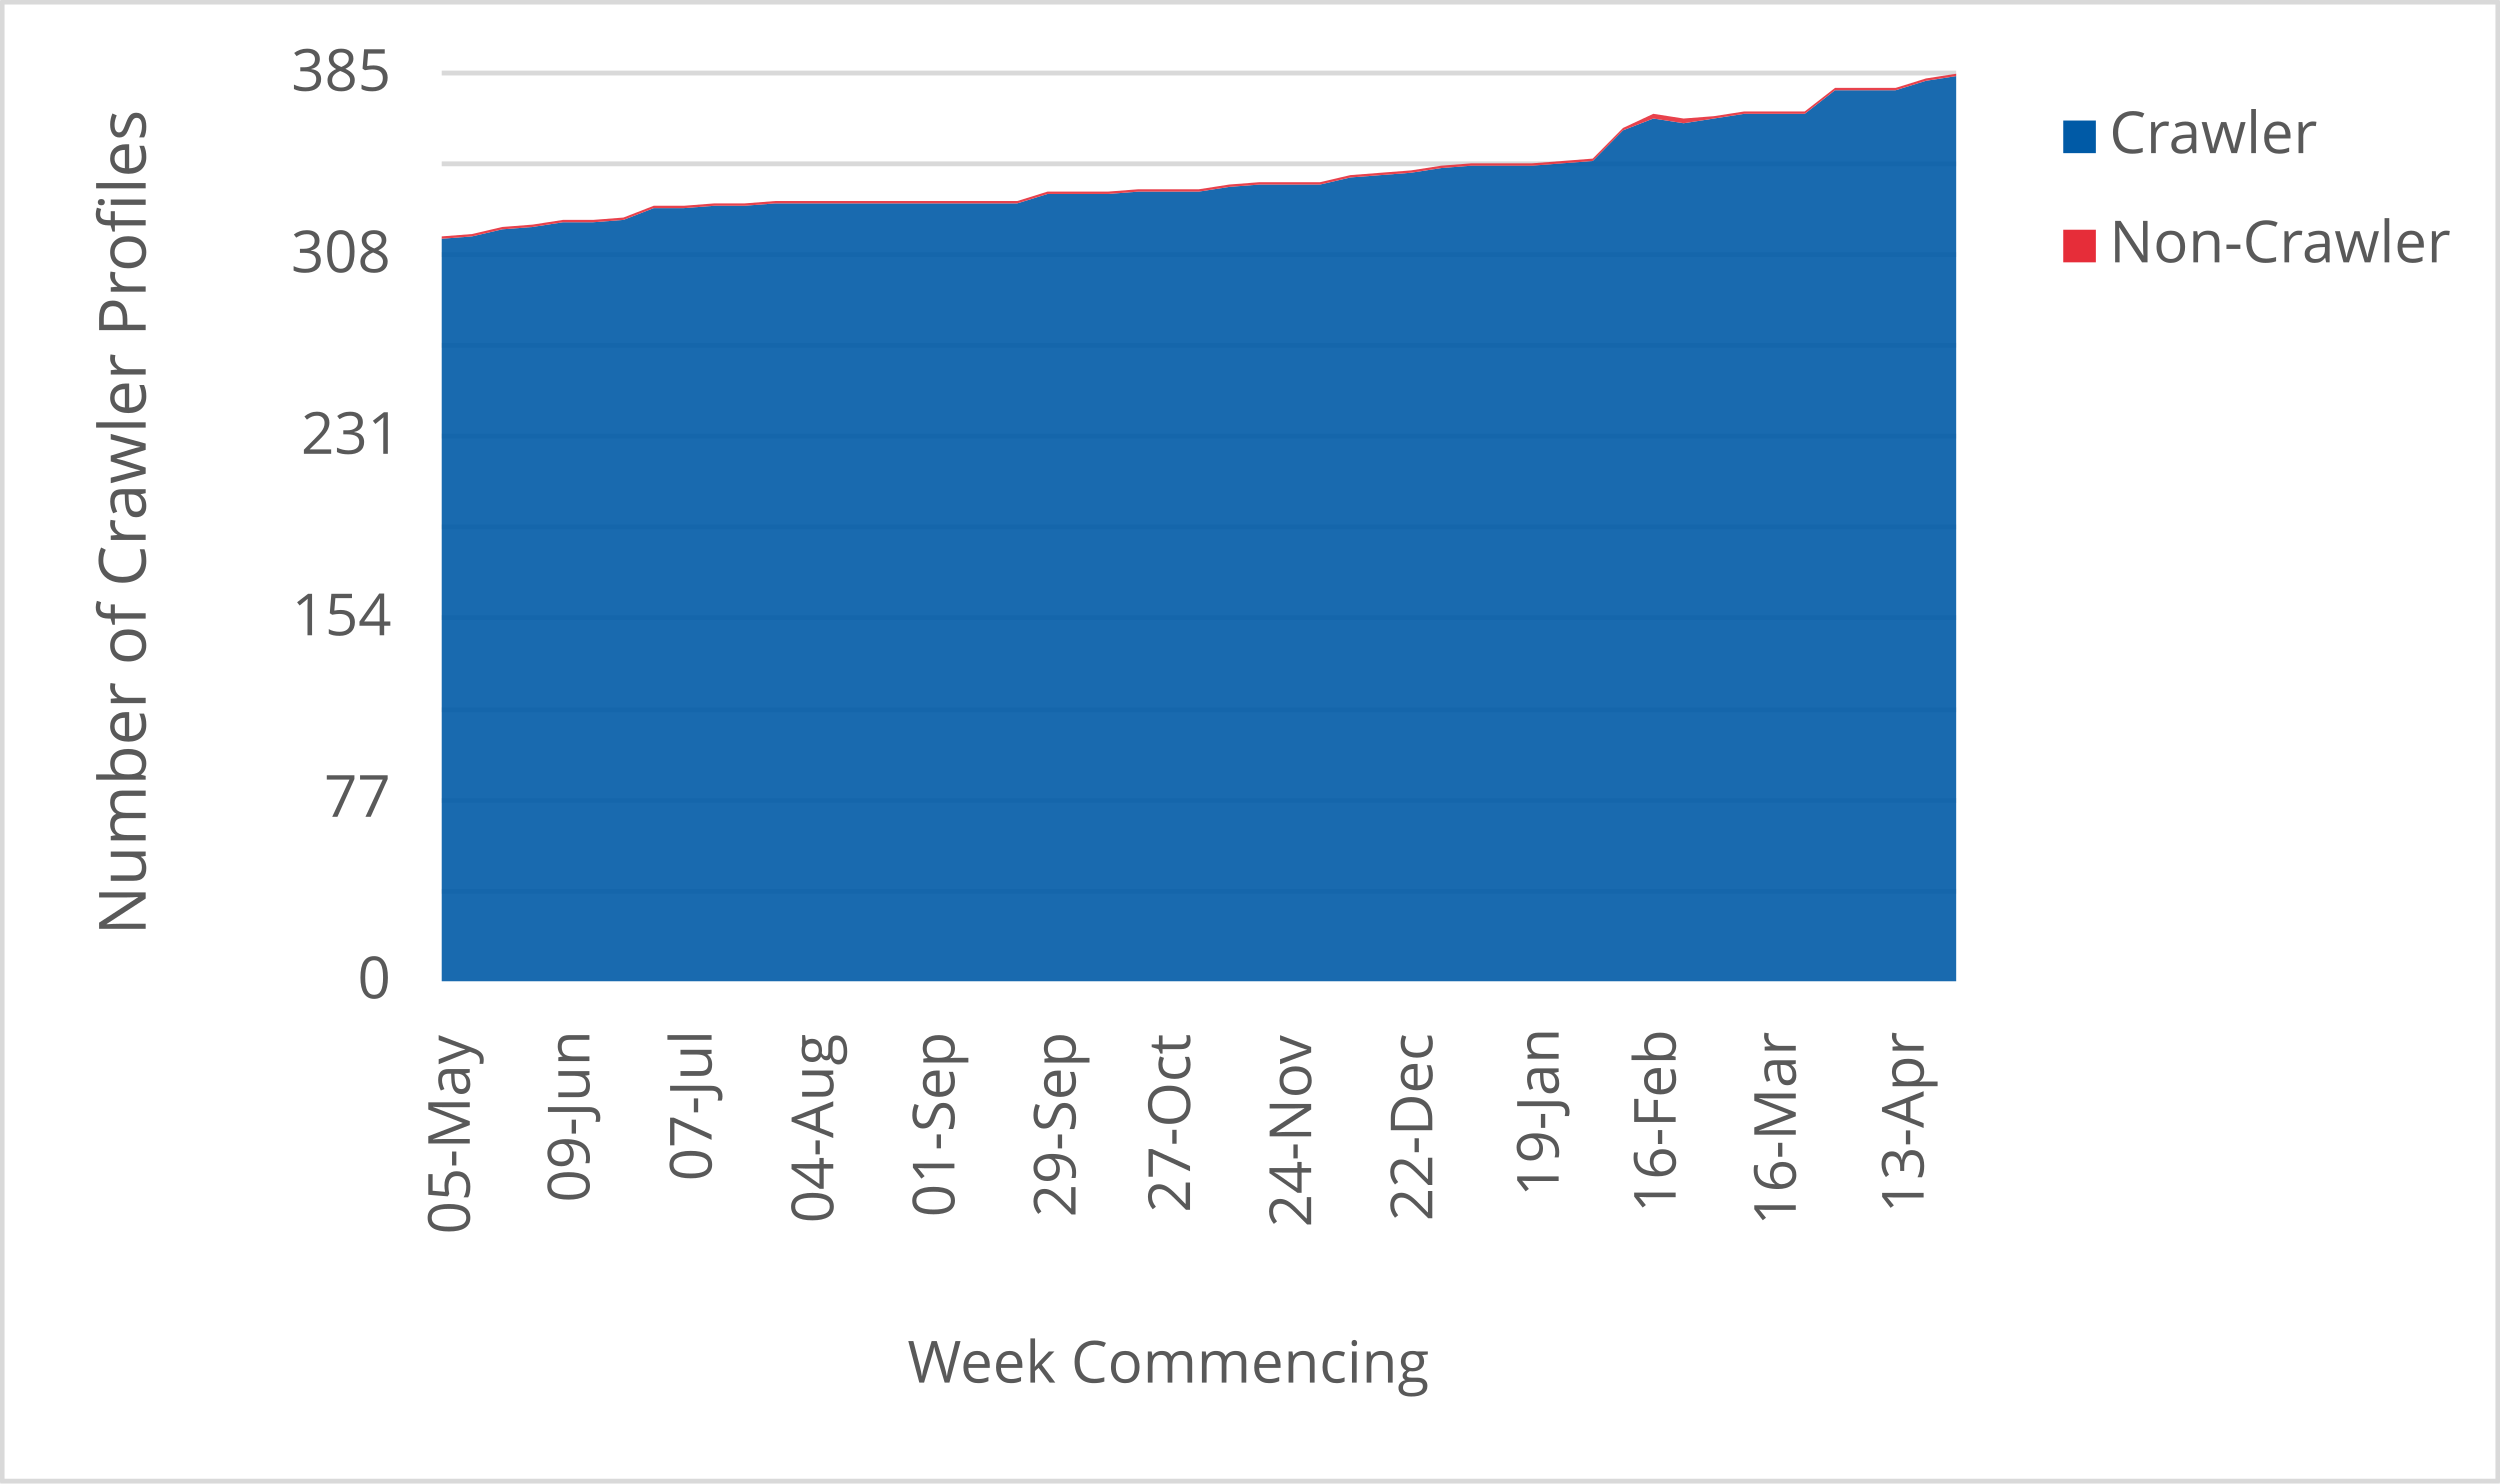
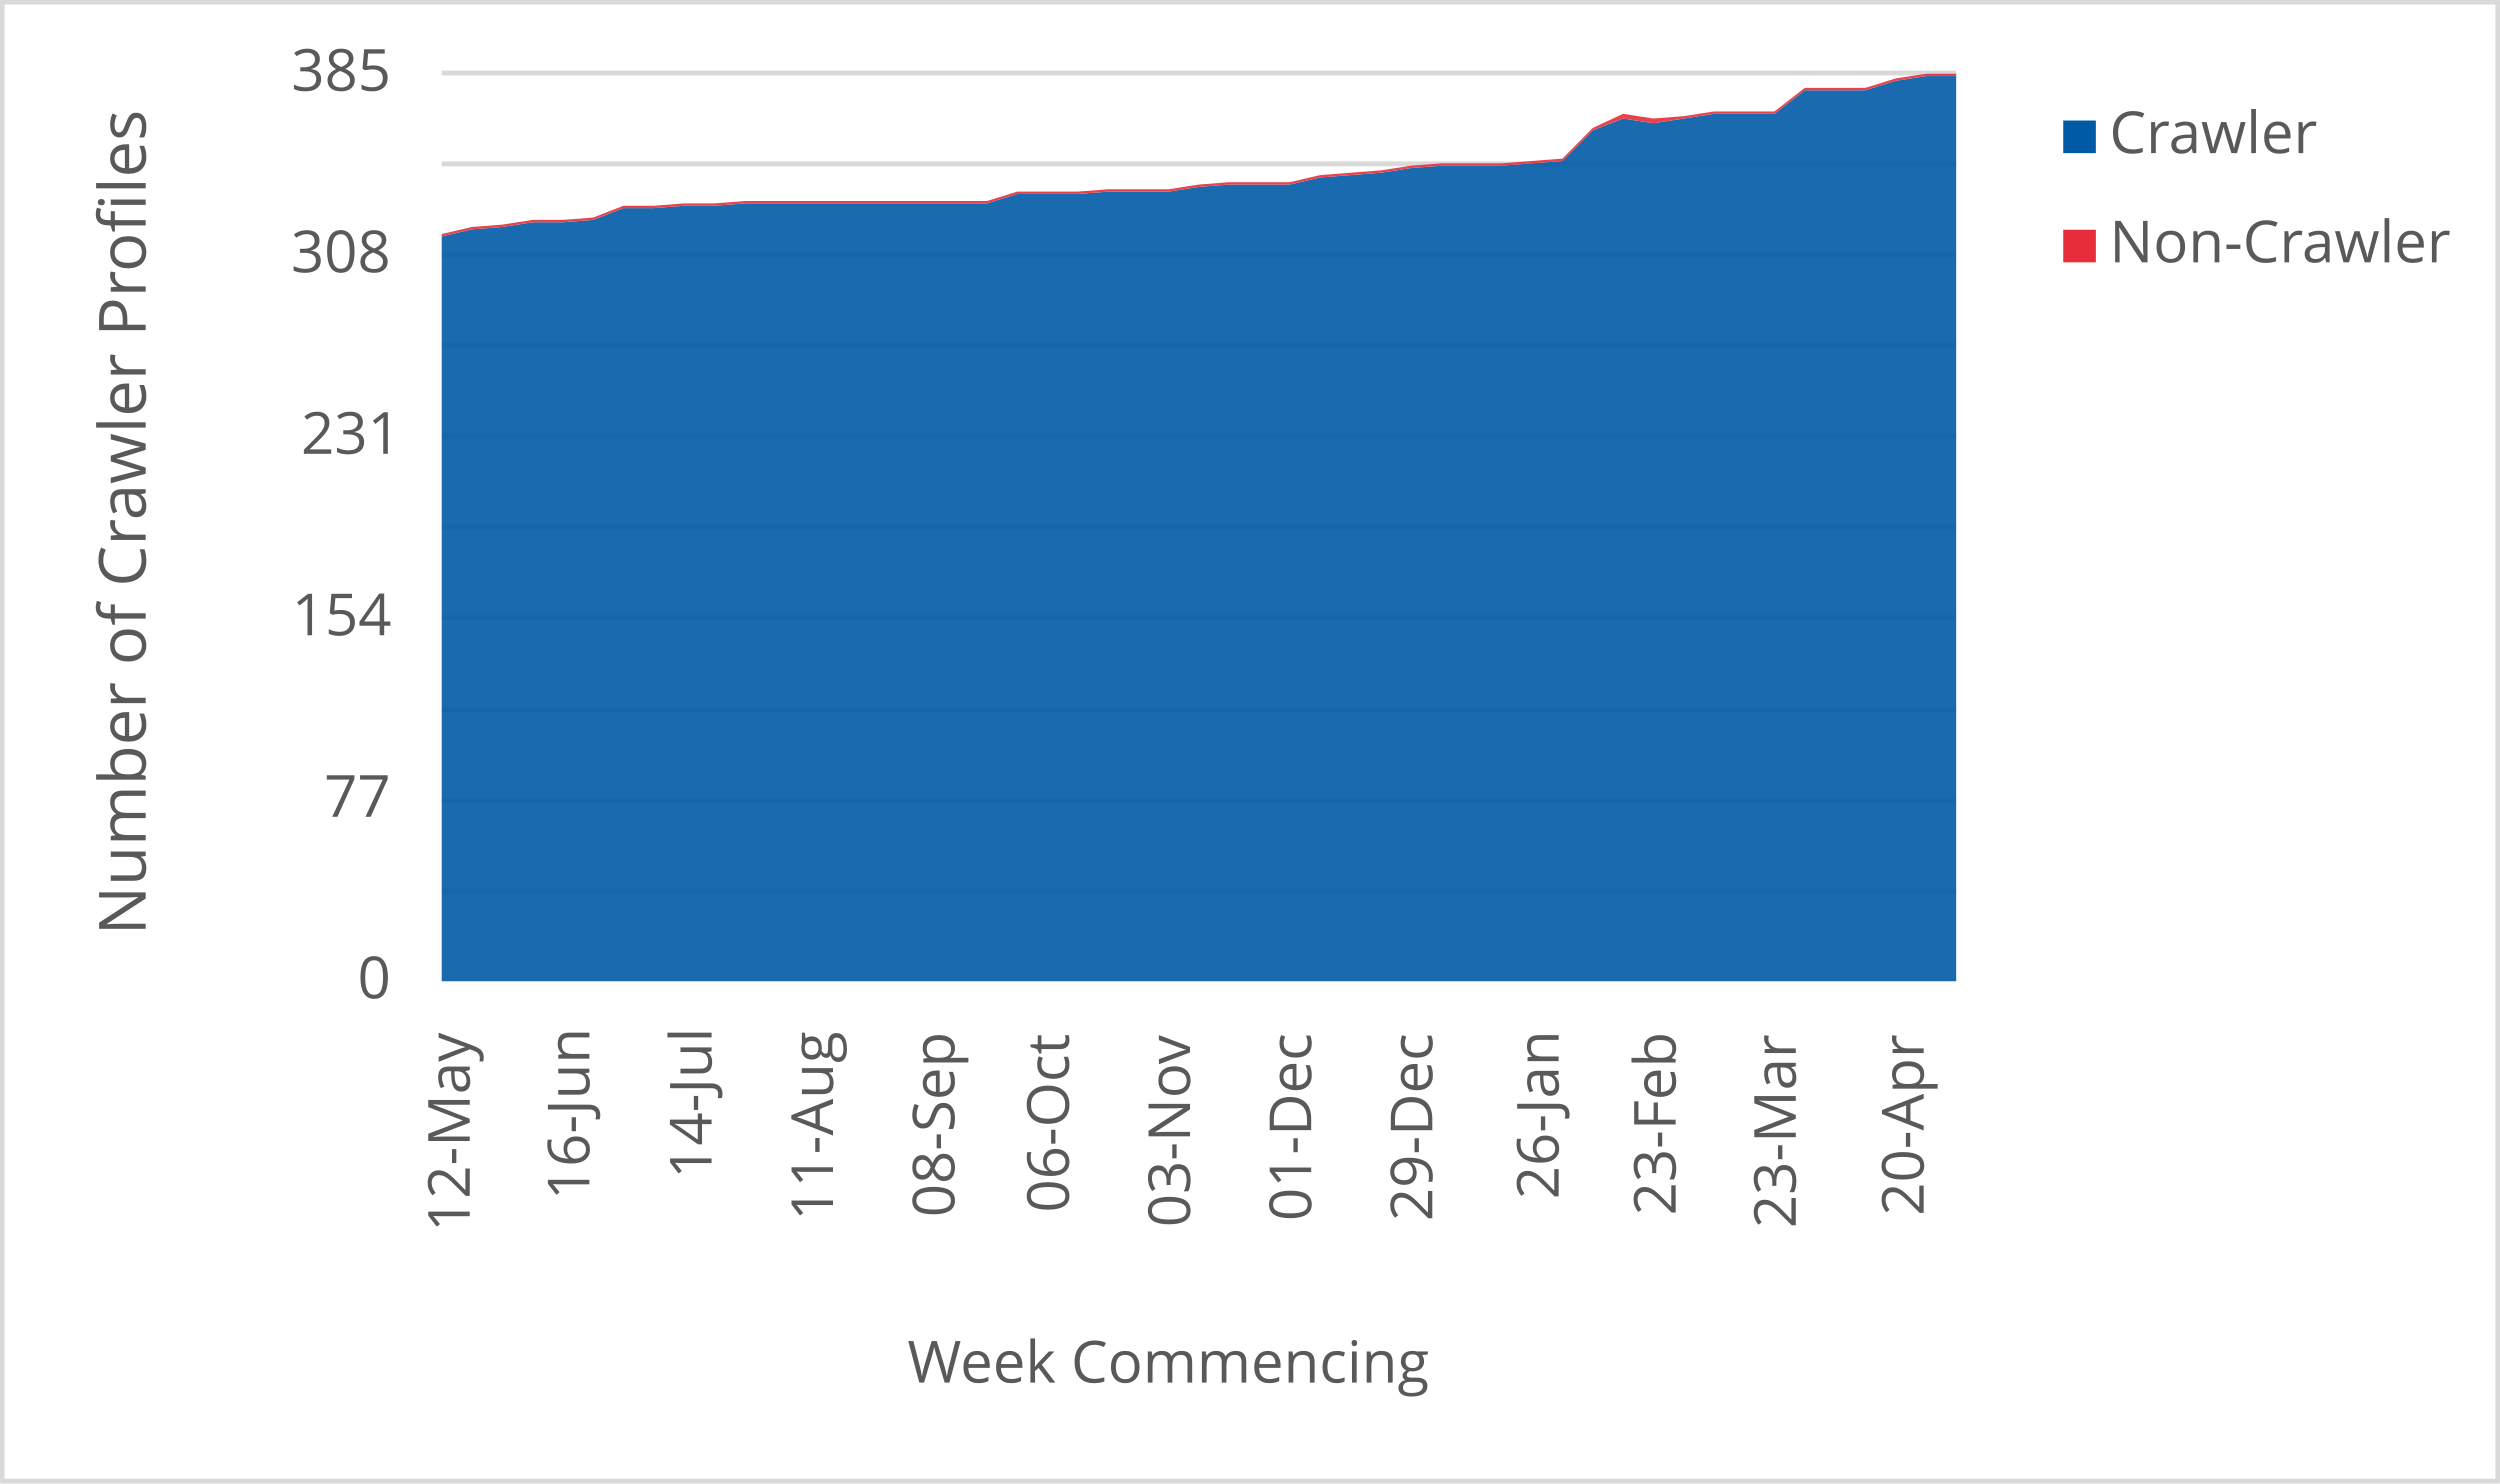
<svg xmlns="http://www.w3.org/2000/svg" width="1763" height="1046" xml:space="preserve" overflow="hidden">
  <defs>
    <clipPath id="clip0">
      <rect x="2917" y="346" width="1763" height="1046" />
    </clipPath>
  </defs>
  <g clip-path="url(#clip0)" transform="translate(-2917 -346)">
    <rect x="2918" y="347" width="1760" height="1043" fill="#FFFFFF" />
    <g>
      <path d="    M3228.5 974.532 4296.5 974.532    M3228.5 910.53 4296.5 910.53    M3228.5 846.528 4296.5 846.528    M3228.5 781.526 4296.5 781.526    M3228.5 717.524 4296.5 717.524    M3228.5 653.522 4296.5 653.522    M3228.5 589.52 4296.5 589.52    M3228.5 525.517 4296.5 525.517    M3228.5 461.515 4296.5 461.515    M3228.5 397.5 4296.5 397.5" stroke="#D9D9D9" stroke-width="3.438" stroke-linejoin="round" stroke-miterlimit="10" fill="none" />
    </g>
    <g>
      <path d="M 1038.5 4296.5 1038.5" stroke="#D9D9D9" stroke-width="3.438" stroke-linejoin="round" stroke-miterlimit="10" fill="none" fill-rule="evenodd" />
    </g>
    <g>
-       <text fill="#595959" font-family="Verdana,Open Sans,DejaVu Sans,sans-serif" font-weight="400" font-size="41" transform="matrix(6.12323e-17 -1 1 6.12323e-17 3248.289 1216.475)">05-May</text>
+       <text fill="#595959" font-family="Verdana,Open Sans,DejaVu Sans,sans-serif" font-weight="400" font-size="41" transform="matrix(6.12323e-17 -1 1 6.12323e-17 3248.269 1214.753)">12-May</text>
    </g>
    <g>
-       <text fill="#595959" font-family="Verdana,Open Sans,DejaVu Sans,sans-serif" font-weight="400" font-size="41" transform="matrix(6.12323e-17 -1 1 6.12323e-17 3332.658 1194.013)">09-Jun</text>
+       <text fill="#595959" font-family="Verdana,Open Sans,DejaVu Sans,sans-serif" font-weight="400" font-size="41" transform="matrix(6.12323e-17 -1 1 6.12323e-17 3332.638 1192.291)">16-Jun</text>
    </g>
    <g>
-       <text fill="#595959" font-family="Verdana,Open Sans,DejaVu Sans,sans-serif" font-weight="400" font-size="41" transform="matrix(6.12323e-17 -1 1 6.12323e-17 3418.809 1178.999)">07-Jul</text>
+       <text fill="#595959" font-family="Verdana,Open Sans,DejaVu Sans,sans-serif" font-weight="400" font-size="41" transform="matrix(6.12323e-17 -1 1 6.12323e-17 3418.809 1177.277)">14-Jul</text>
    </g>
    <g>
-       <text fill="#595959" font-family="Verdana,Open Sans,DejaVu Sans,sans-serif" font-weight="400" font-size="41" transform="matrix(6.12323e-17 -1 1 6.12323e-17 3504.609 1208.627)">04-Aug</text>
+       <text fill="#595959" font-family="Verdana,Open Sans,DejaVu Sans,sans-serif" font-weight="400" font-size="41" transform="matrix(6.12323e-17 -1 1 6.12323e-17 3504.439 1206.906)">11-Aug</text>
    </g>
    <g>
-       <text fill="#595959" font-family="Verdana,Open Sans,DejaVu Sans,sans-serif" font-weight="400" font-size="41" transform="matrix(6.12323e-17 -1 1 6.12323e-17 3590.049 1204.383)">01-Sep</text>
+       <text fill="#595959" font-family="Verdana,Open Sans,DejaVu Sans,sans-serif" font-weight="400" font-size="41" transform="matrix(6.12323e-17 -1 1 6.12323e-17 3590.049 1204.383)">08-Sep</text>
    </g>
    <g>
-       <text fill="#595959" font-family="Verdana,Open Sans,DejaVu Sans,sans-serif" font-weight="400" font-size="41" transform="matrix(6.12323e-17 -1 1 6.12323e-17 3675.469 1204.423)">29-Sep</text>
+       <text fill="#595959" font-family="Verdana,Open Sans,DejaVu Sans,sans-serif" font-weight="400" font-size="41" transform="matrix(6.12323e-17 -1 1 6.12323e-17 3670.765 1201.1)">06-Oct</text>
    </g>
    <g>
-       <text fill="#595959" font-family="Verdana,Open Sans,DejaVu Sans,sans-serif" font-weight="400" font-size="41" transform="matrix(6.12323e-17 -1 1 6.12323e-17 3756.205 1201.14)">27-Oct</text>
+       <text fill="#595959" font-family="Verdana,Open Sans,DejaVu Sans,sans-serif" font-weight="400" font-size="41" transform="matrix(6.12323e-17 -1 1 6.12323e-17 3756.205 1211.43)">03-Nov</text>
    </g>
    <g>
-       <text fill="#595959" font-family="Verdana,Open Sans,DejaVu Sans,sans-serif" font-weight="400" font-size="41" transform="matrix(6.12323e-17 -1 1 6.12323e-17 3841.625 1211.47)">24-Nov</text>
+       <text fill="#595959" font-family="Verdana,Open Sans,DejaVu Sans,sans-serif" font-weight="400" font-size="41" transform="matrix(6.12323e-17 -1 1 6.12323e-17 3841.645 1207.086)">01-Dec</text>
    </g>
    <g>
-       <text fill="#595959" font-family="Verdana,Open Sans,DejaVu Sans,sans-serif" font-weight="400" font-size="41" transform="matrix(6.12323e-17 -1 1 6.12323e-17 3927.065 1207.126)">22-Dec</text>
+       <text fill="#595959" font-family="Verdana,Open Sans,DejaVu Sans,sans-serif" font-weight="400" font-size="41" transform="matrix(6.12323e-17 -1 1 6.12323e-17 3927.065 1207.126)">29-Dec</text>
    </g>
    <g>
-       <text fill="#595959" font-family="Verdana,Open Sans,DejaVu Sans,sans-serif" font-weight="400" font-size="41" transform="matrix(6.12323e-17 -1 1 6.12323e-17 4016.158 1189.929)">19-Jan</text>
+       <text fill="#595959" font-family="Verdana,Open Sans,DejaVu Sans,sans-serif" font-weight="400" font-size="41" transform="matrix(6.12323e-17 -1 1 6.12323e-17 4016.158 1191.691)">26-Jan</text>
    </g>
    <g>
-       <text fill="#595959" font-family="Verdana,Open Sans,DejaVu Sans,sans-serif" font-weight="400" font-size="41" transform="matrix(6.12323e-17 -1 1 6.12323e-17 4098.675 1201.32)">16-Feb</text>
+       <text fill="#595959" font-family="Verdana,Open Sans,DejaVu Sans,sans-serif" font-weight="400" font-size="41" transform="matrix(6.12323e-17 -1 1 6.12323e-17 4098.675 1203.082)">23-Feb</text>
    </g>
    <g>
-       <text fill="#595959" font-family="Verdana,Open Sans,DejaVu Sans,sans-serif" font-weight="400" font-size="41" transform="matrix(6.12323e-17 -1 1 6.12323e-17 4183.385 1210.289)">16-Mar</text>
+       <text fill="#595959" font-family="Verdana,Open Sans,DejaVu Sans,sans-serif" font-weight="400" font-size="41" transform="matrix(6.12323e-17 -1 1 6.12323e-17 4183.385 1212.051)">23-Mar</text>
    </g>
    <g>
-       <text fill="#595959" font-family="Verdana,Open Sans,DejaVu Sans,sans-serif" font-weight="400" font-size="41" transform="matrix(6.12323e-17 -1 1 6.12323e-17 4273.549 1201.541)">13-Apr</text>
+       <text fill="#595959" font-family="Verdana,Open Sans,DejaVu Sans,sans-serif" font-weight="400" font-size="41" transform="matrix(6.12323e-17 -1 1 6.12323e-17 4273.569 1203.302)">20-Apr</text>
    </g>
    <g>
      <text fill="#595959" font-family="Verdana,Open Sans,DejaVu Sans,sans-serif" font-weight="400" font-size="41" transform="matrix(1 0 0 1 3169.141 1050)">0</text>
    </g>
    <g>
      <text fill="#595959" font-family="Verdana,Open Sans,DejaVu Sans,sans-serif" font-weight="400" font-size="41" transform="matrix(1 0 0 1 3145.578 922)">77</text>
    </g>
    <g>
      <text fill="#595959" font-family="Verdana,Open Sans,DejaVu Sans,sans-serif" font-weight="400" font-size="41" transform="matrix(1 0 0 1 3122.756 794)">154</text>
    </g>
    <g>
      <text fill="#595959" font-family="Verdana,Open Sans,DejaVu Sans,sans-serif" font-weight="400" font-size="41" transform="matrix(1 0 0 1 3129.302 666)">231</text>
    </g>
    <g>
      <text fill="#595959" font-family="Verdana,Open Sans,DejaVu Sans,sans-serif" font-weight="400" font-size="41" transform="matrix(1 0 0 1 3122.175 538)">308</text>
    </g>
    <g>
      <text fill="#595959" font-family="Verdana,Open Sans,DejaVu Sans,sans-serif" font-weight="400" font-size="41" transform="matrix(1 0 0 1 3122.416 410)">385</text>
    </g>
    <g>
      <text fill="#595959" font-family="Verdana,Open Sans,DejaVu Sans,sans-serif" font-weight="400" font-size="41" transform="matrix(1 0 0 1 3556.971 1321)">Week Commencing</text>
    </g>
    <g>
      <text fill="#595959" font-family="Verdana,Open Sans,DejaVu Sans,sans-serif" font-weight="400" font-size="46" transform="matrix(6.12323e-17 -1 1 6.12323e-17 3019.73 1005.486)">Number of Crawler Profiles</text>
    </g>
    <rect x="2918.5" y="347.5" width="1760" height="1043" stroke="#D9D9D9" stroke-width="3.438" stroke-linejoin="round" stroke-miterlimit="10" fill="none" />
    <g>
-       <path d="M3228.5 1038 3249.86 1038 3271.22 1038 3292.58 1038 3313.94 1038 3335.3 1038 3356.66 1038 3378.02 1038 3399.38 1038 3420.74 1038 3442.1 1038 3463.46 1038 3484.82 1038 3506.18 1038 3527.54 1038 3548.9 1038 3570.26 1038 3591.62 1038 3612.98 1038 3634.34 1038 3655.7 1038 3677.06 1038 3698.42 1038 3719.78 1038 3741.14 1038 3762.5 1038 3783.86 1038 3805.22 1038 3826.58 1038 3847.94 1038 3869.3 1038 3890.66 1038 3912.02 1038 3933.38 1038 3954.74 1038 3976.1 1038 3997.46 1038 4018.82 1038 4040.18 1038 4061.54 1038 4082.9 1038 4104.26 1038 4125.62 1038 4146.98 1038 4168.34 1038 4189.7 1038 4211.06 1038 4232.42 1038 4253.78 1038 4275.14 1038 4296.5 1038 4296.5 399.662 4275.14 402.987 4253.78 409.636 4232.42 409.636 4211.06 409.636 4189.7 426.26 4168.34 426.26 4146.98 426.26 4125.62 429.584 4104.26 432.909 4082.9 429.584 4061.54 437.896 4040.18 459.506 4018.82 461.169 3997.46 462.831 3976.1 462.831 3954.74 462.831 3933.38 464.494 3912.02 467.818 3890.66 469.481 3869.3 471.143 3847.94 476.13 3826.58 476.13 3805.22 476.13 3783.86 477.792 3762.5 481.117 3741.14 481.117 3719.78 481.117 3698.42 482.779 3677.06 482.779 3655.7 482.779 3634.34 489.429 3612.98 489.429 3591.62 489.429 3570.26 489.429 3548.9 489.429 3527.54 489.429 3506.18 489.429 3484.82 489.429 3463.46 489.429 3442.1 491.091 3420.74 491.091 3399.38 492.753 3378.02 492.753 3356.66 501.065 3335.3 502.727 3313.94 502.727 3292.58 506.052 3271.22 507.714 3249.86 512.701 3228.5 514.364 3228.5 1038Z" fill="#005aa6" opacity="0.9" />
+       <path d="M3228.5 1038 3249.86 1038 3271.22 1038 3292.58 1038 3313.94 1038 3335.3 1038 3356.66 1038 3378.02 1038 3399.38 1038 3420.74 1038 3442.1 1038 3463.46 1038 3484.82 1038 3506.18 1038 3527.54 1038 3548.9 1038 3570.26 1038 3591.62 1038 3612.98 1038 3634.34 1038 3655.7 1038 3677.06 1038 3698.42 1038 3719.78 1038 3741.14 1038 3762.5 1038 3783.86 1038 3805.22 1038 3826.58 1038 3847.94 1038 3869.3 1038 3890.66 1038 3912.02 1038 3933.38 1038 3954.74 1038 3976.1 1038 3997.46 1038 4018.82 1038 4040.18 1038 4061.54 1038 4082.9 1038 4104.26 1038 4125.62 1038 4146.98 1038 4168.34 1038 4189.7 1038 4211.06 1038 4232.42 1038 4253.78 1038 4275.14 1038 4296.5 1038 4296.5 399.662 4275.14 399.662 4253.78 402.987 4232.42 409.636 4211.06 409.636 4189.7 409.636 4168.34 426.26 4146.98 426.26 4125.62 426.26 4104.26 429.584 4082.9 432.909 4061.54 429.584 4040.18 437.896 4018.82 459.506 3997.46 461.169 3976.1 462.831 3954.74 462.831 3933.38 462.831 3912.02 464.494 3890.66 467.818 3869.3 469.481 3847.94 471.143 3826.58 476.13 3805.22 476.13 3783.86 476.13 3762.5 477.792 3741.14 481.117 3719.78 481.117 3698.42 481.117 3677.06 482.779 3655.7 482.779 3634.34 482.779 3612.98 489.429 3591.62 489.429 3570.26 489.429 3548.9 489.429 3527.54 489.429 3506.18 489.429 3484.82 489.429 3463.46 489.429 3442.1 489.429 3420.74 491.091 3399.38 491.091 3378.02 492.753 3356.66 492.753 3335.3 501.065 3313.94 502.727 3292.58 502.727 3271.22 506.052 3249.86 507.714 3228.5 512.701 3228.5 1038Z" fill="#005aa6" opacity="0.9" />
    </g>
    <g>
-       <path d="M3228.5 514.364 3249.86 512.701 3271.22 507.714 3292.58 506.052 3313.94 502.727 3335.3 502.727 3356.66 501.065 3378.02 492.753 3399.38 492.753 3420.74 491.091 3442.1 491.091 3463.46 489.429 3484.82 489.429 3506.18 489.429 3527.54 489.429 3548.9 489.429 3570.26 489.429 3591.62 489.429 3612.98 489.429 3634.34 489.429 3655.7 482.779 3677.06 482.779 3698.42 482.779 3719.78 481.117 3741.14 481.117 3762.5 481.117 3783.86 477.792 3805.22 476.13 3826.58 476.13 3847.94 476.13 3869.3 471.143 3890.66 469.481 3912.02 467.818 3933.38 464.494 3954.74 462.831 3976.1 462.831 3997.46 462.831 4018.82 461.169 4040.18 459.506 4061.54 437.896 4082.9 429.584 4104.26 432.909 4125.62 429.584 4146.98 426.26 4168.34 426.26 4189.7 426.26 4211.06 409.636 4232.42 409.636 4253.78 409.636 4275.14 402.987 4296.5 399.662 4296.5 398 4275.14 401.325 4253.78 407.974 4232.42 407.974 4211.06 407.974 4189.7 424.597 4168.34 424.597 4146.98 424.597 4125.62 427.922 4104.26 429.584 4082.9 426.26 4061.54 436.234 4040.18 457.844 4018.82 459.506 3997.46 461.169 3976.1 461.169 3954.74 461.169 3933.38 462.831 3912.02 466.156 3890.66 467.818 3869.3 469.481 3847.94 474.468 3826.58 474.468 3805.22 474.468 3783.86 476.13 3762.5 479.455 3741.14 479.455 3719.78 479.455 3698.42 481.117 3677.06 481.117 3655.7 481.117 3634.34 487.766 3612.98 487.766 3591.62 487.766 3570.26 487.766 3548.9 487.766 3527.54 487.766 3506.18 487.766 3484.82 487.766 3463.46 487.766 3442.1 489.429 3420.74 489.429 3399.38 491.091 3378.02 491.091 3356.66 499.403 3335.3 501.065 3313.94 501.065 3292.58 504.39 3271.22 506.052 3249.86 511.039 3228.5 512.701 3228.5 514.364Z" fill="#e62d39" opacity="0.9" />
+       <path d="M3228.5 512.701 3249.86 507.714 3271.22 506.052 3292.58 502.727 3313.94 502.727 3335.3 501.065 3356.66 492.753 3378.02 492.753 3399.38 491.091 3420.74 491.091 3442.1 489.429 3463.46 489.429 3484.82 489.429 3506.18 489.429 3527.54 489.429 3548.9 489.429 3570.26 489.429 3591.62 489.429 3612.98 489.429 3634.34 482.779 3655.7 482.779 3677.06 482.779 3698.42 481.117 3719.78 481.117 3741.14 481.117 3762.5 477.792 3783.86 476.13 3805.22 476.13 3826.58 476.13 3847.94 471.143 3869.3 469.481 3890.66 467.818 3912.02 464.494 3933.38 462.831 3954.74 462.831 3976.1 462.831 3997.46 461.169 4018.82 459.506 4040.18 437.896 4061.54 429.584 4082.9 432.909 4104.26 429.584 4125.62 426.26 4146.98 426.26 4168.34 426.26 4189.7 409.636 4211.06 409.636 4232.42 409.636 4253.78 402.987 4275.14 399.662 4296.5 399.662 4296.5 398 4275.14 398 4253.78 401.325 4232.42 407.974 4211.06 407.974 4189.7 407.974 4168.34 424.597 4146.98 424.597 4125.62 424.597 4104.26 427.922 4082.9 429.584 4061.54 426.26 4040.18 436.234 4018.82 457.844 3997.46 459.506 3976.1 461.169 3954.74 461.169 3933.38 461.169 3912.02 462.831 3890.66 466.156 3869.3 467.818 3847.94 469.481 3826.58 474.468 3805.22 474.468 3783.86 474.468 3762.5 476.13 3741.14 479.455 3719.78 479.455 3698.42 479.455 3677.06 481.117 3655.7 481.117 3634.34 481.117 3612.98 487.766 3591.62 487.766 3570.26 487.766 3548.9 487.766 3527.54 487.766 3506.18 487.766 3484.82 487.766 3463.46 487.766 3442.1 487.766 3420.74 489.429 3399.38 489.429 3378.02 491.091 3356.66 491.091 3335.3 499.403 3313.94 501.065 3292.58 501.065 3271.22 504.39 3249.86 506.052 3228.5 511.039 3228.5 512.701Z" fill="#e62d39" opacity="0.9" />
    </g>
    <g>
      <rect x="4372" y="431" width="23" height="23" fill="#005aa6" />
    </g>
    <g>
      <text fill="#595959" font-family="Verdana,Open Sans,DejaVu Sans,sans-serif" font-weight="400" font-size="41" transform="matrix(1 0 0 1 4404.56 454)">Crawler</text>
    </g>
    <g>
      <rect x="4372" y="508" width="23" height="23" fill="#e62d39" />
    </g>
    <g>
      <text fill="#595959" font-family="Verdana,Open Sans,DejaVu Sans,sans-serif" font-weight="400" font-size="41" transform="matrix(1 0 0 1 4404.56 531)">Non-Crawler</text>
    </g>
  </g>
</svg>
